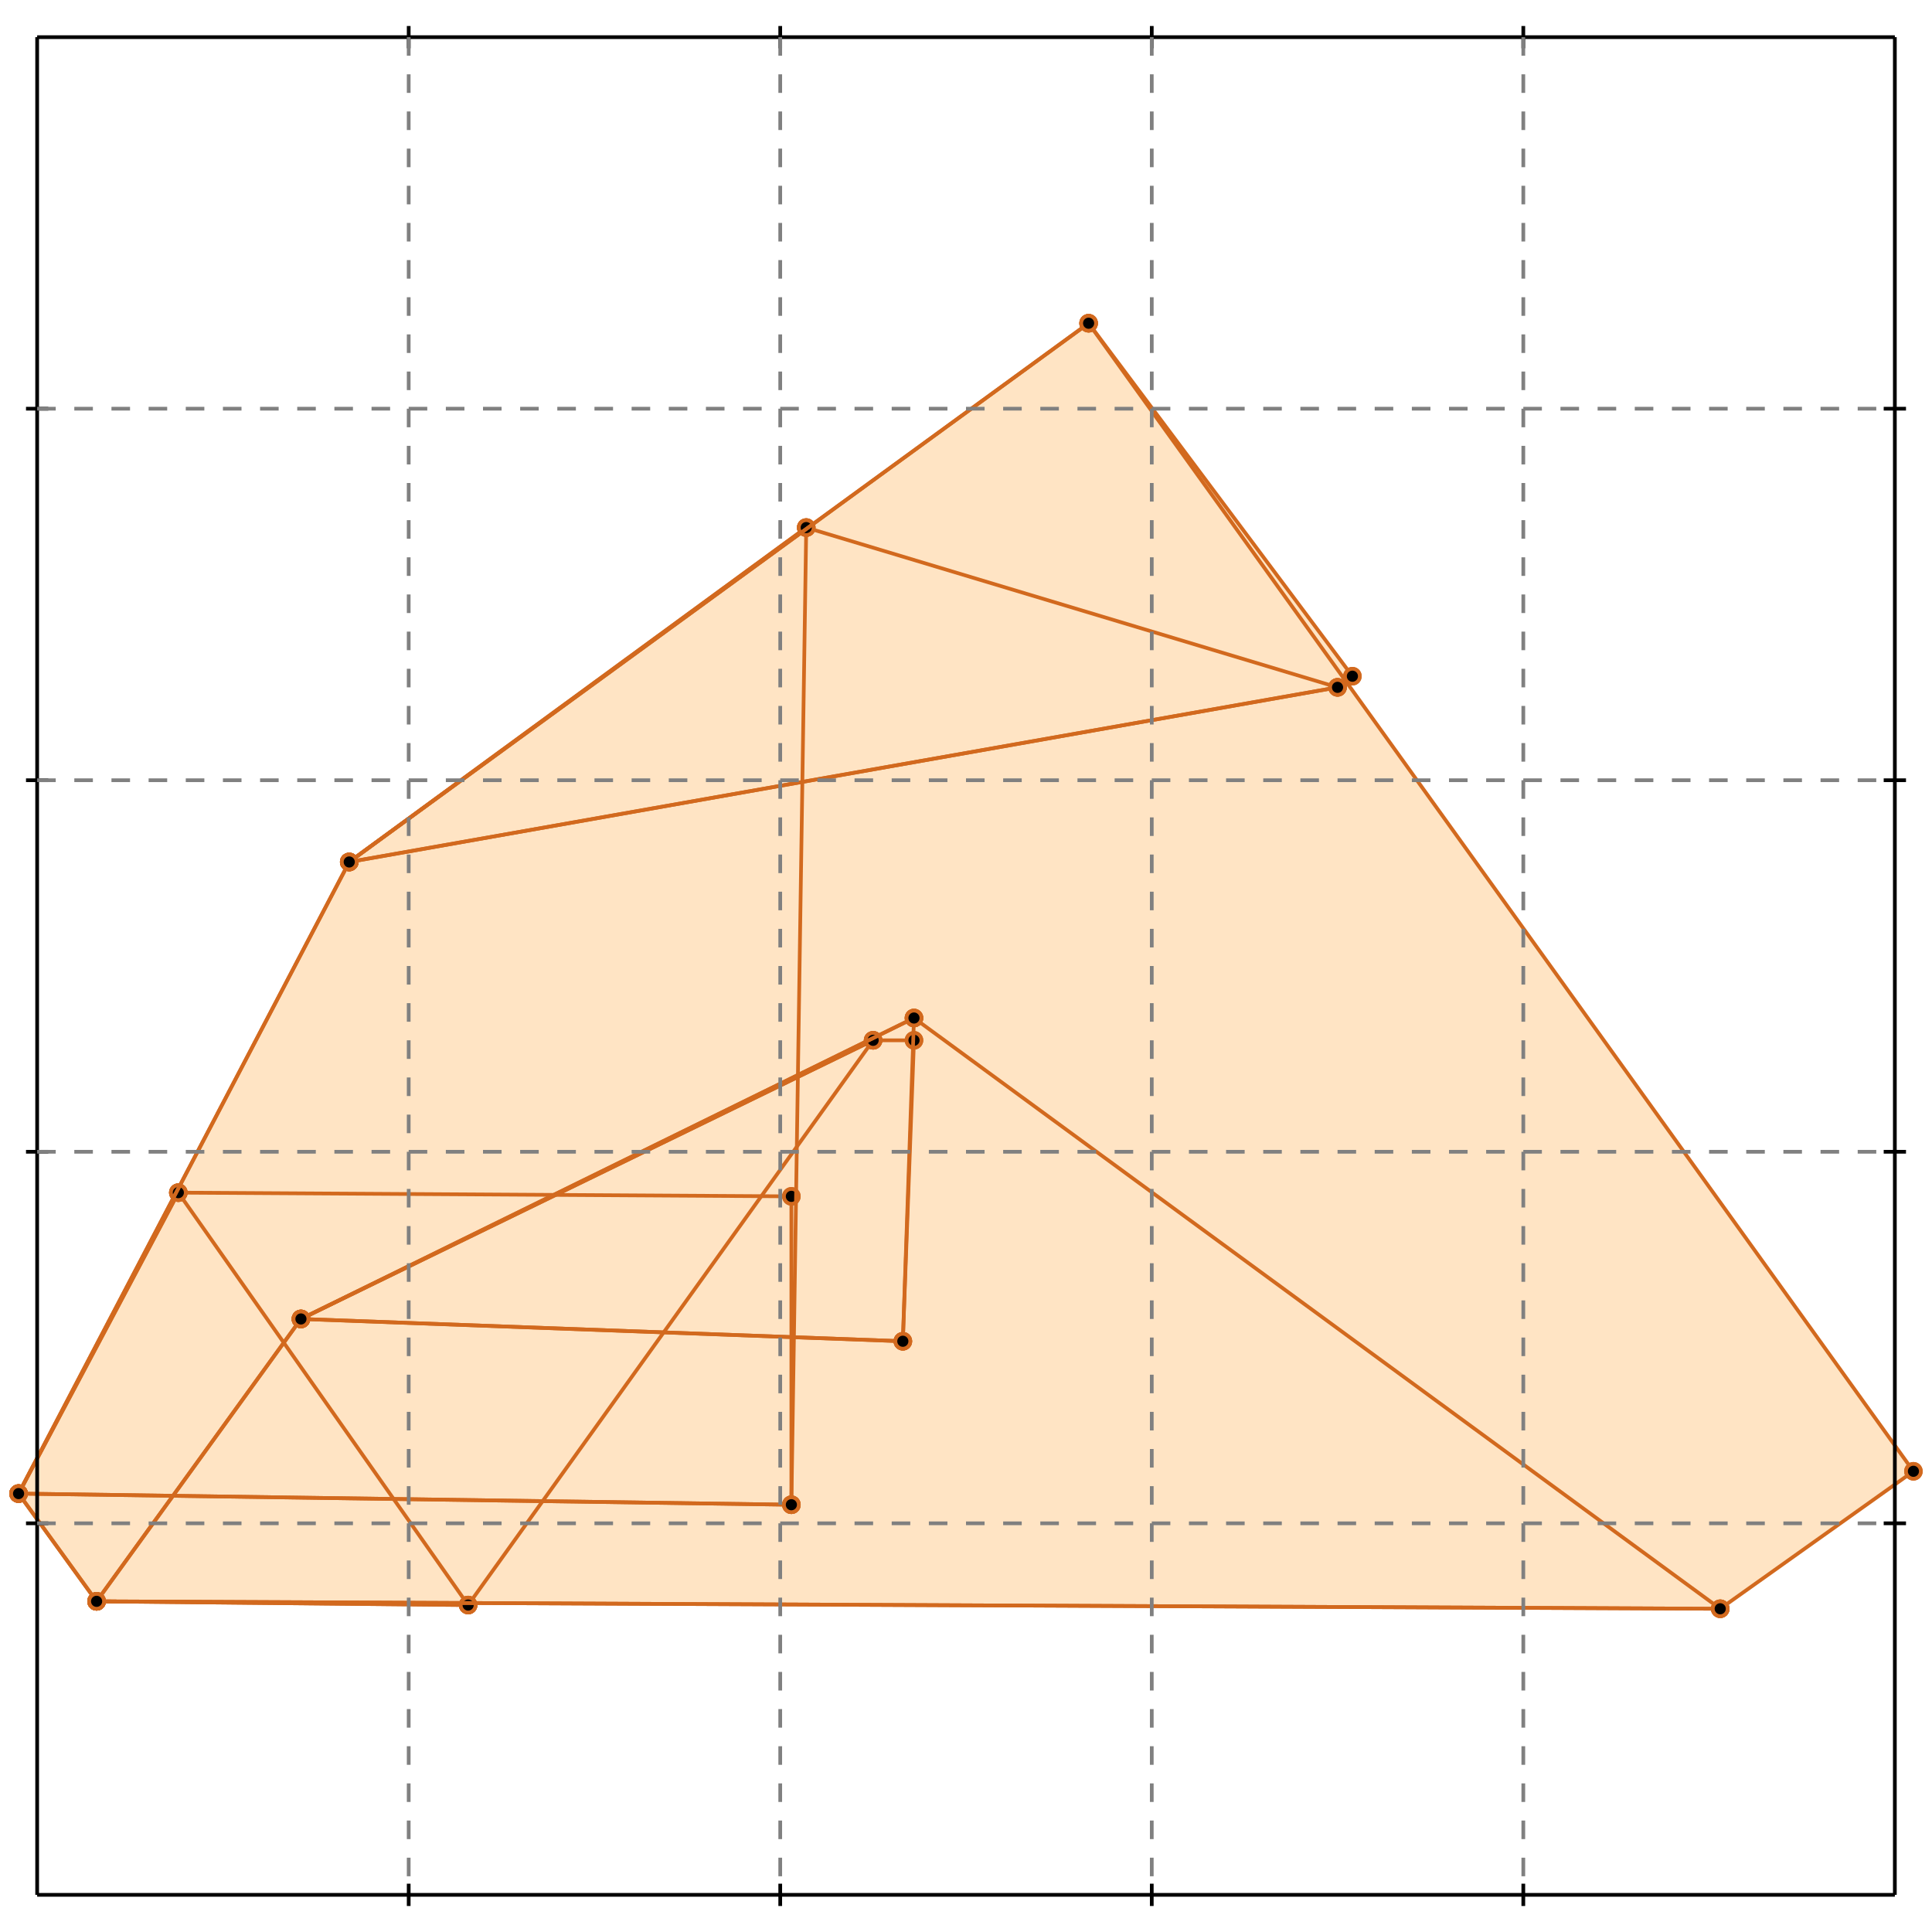
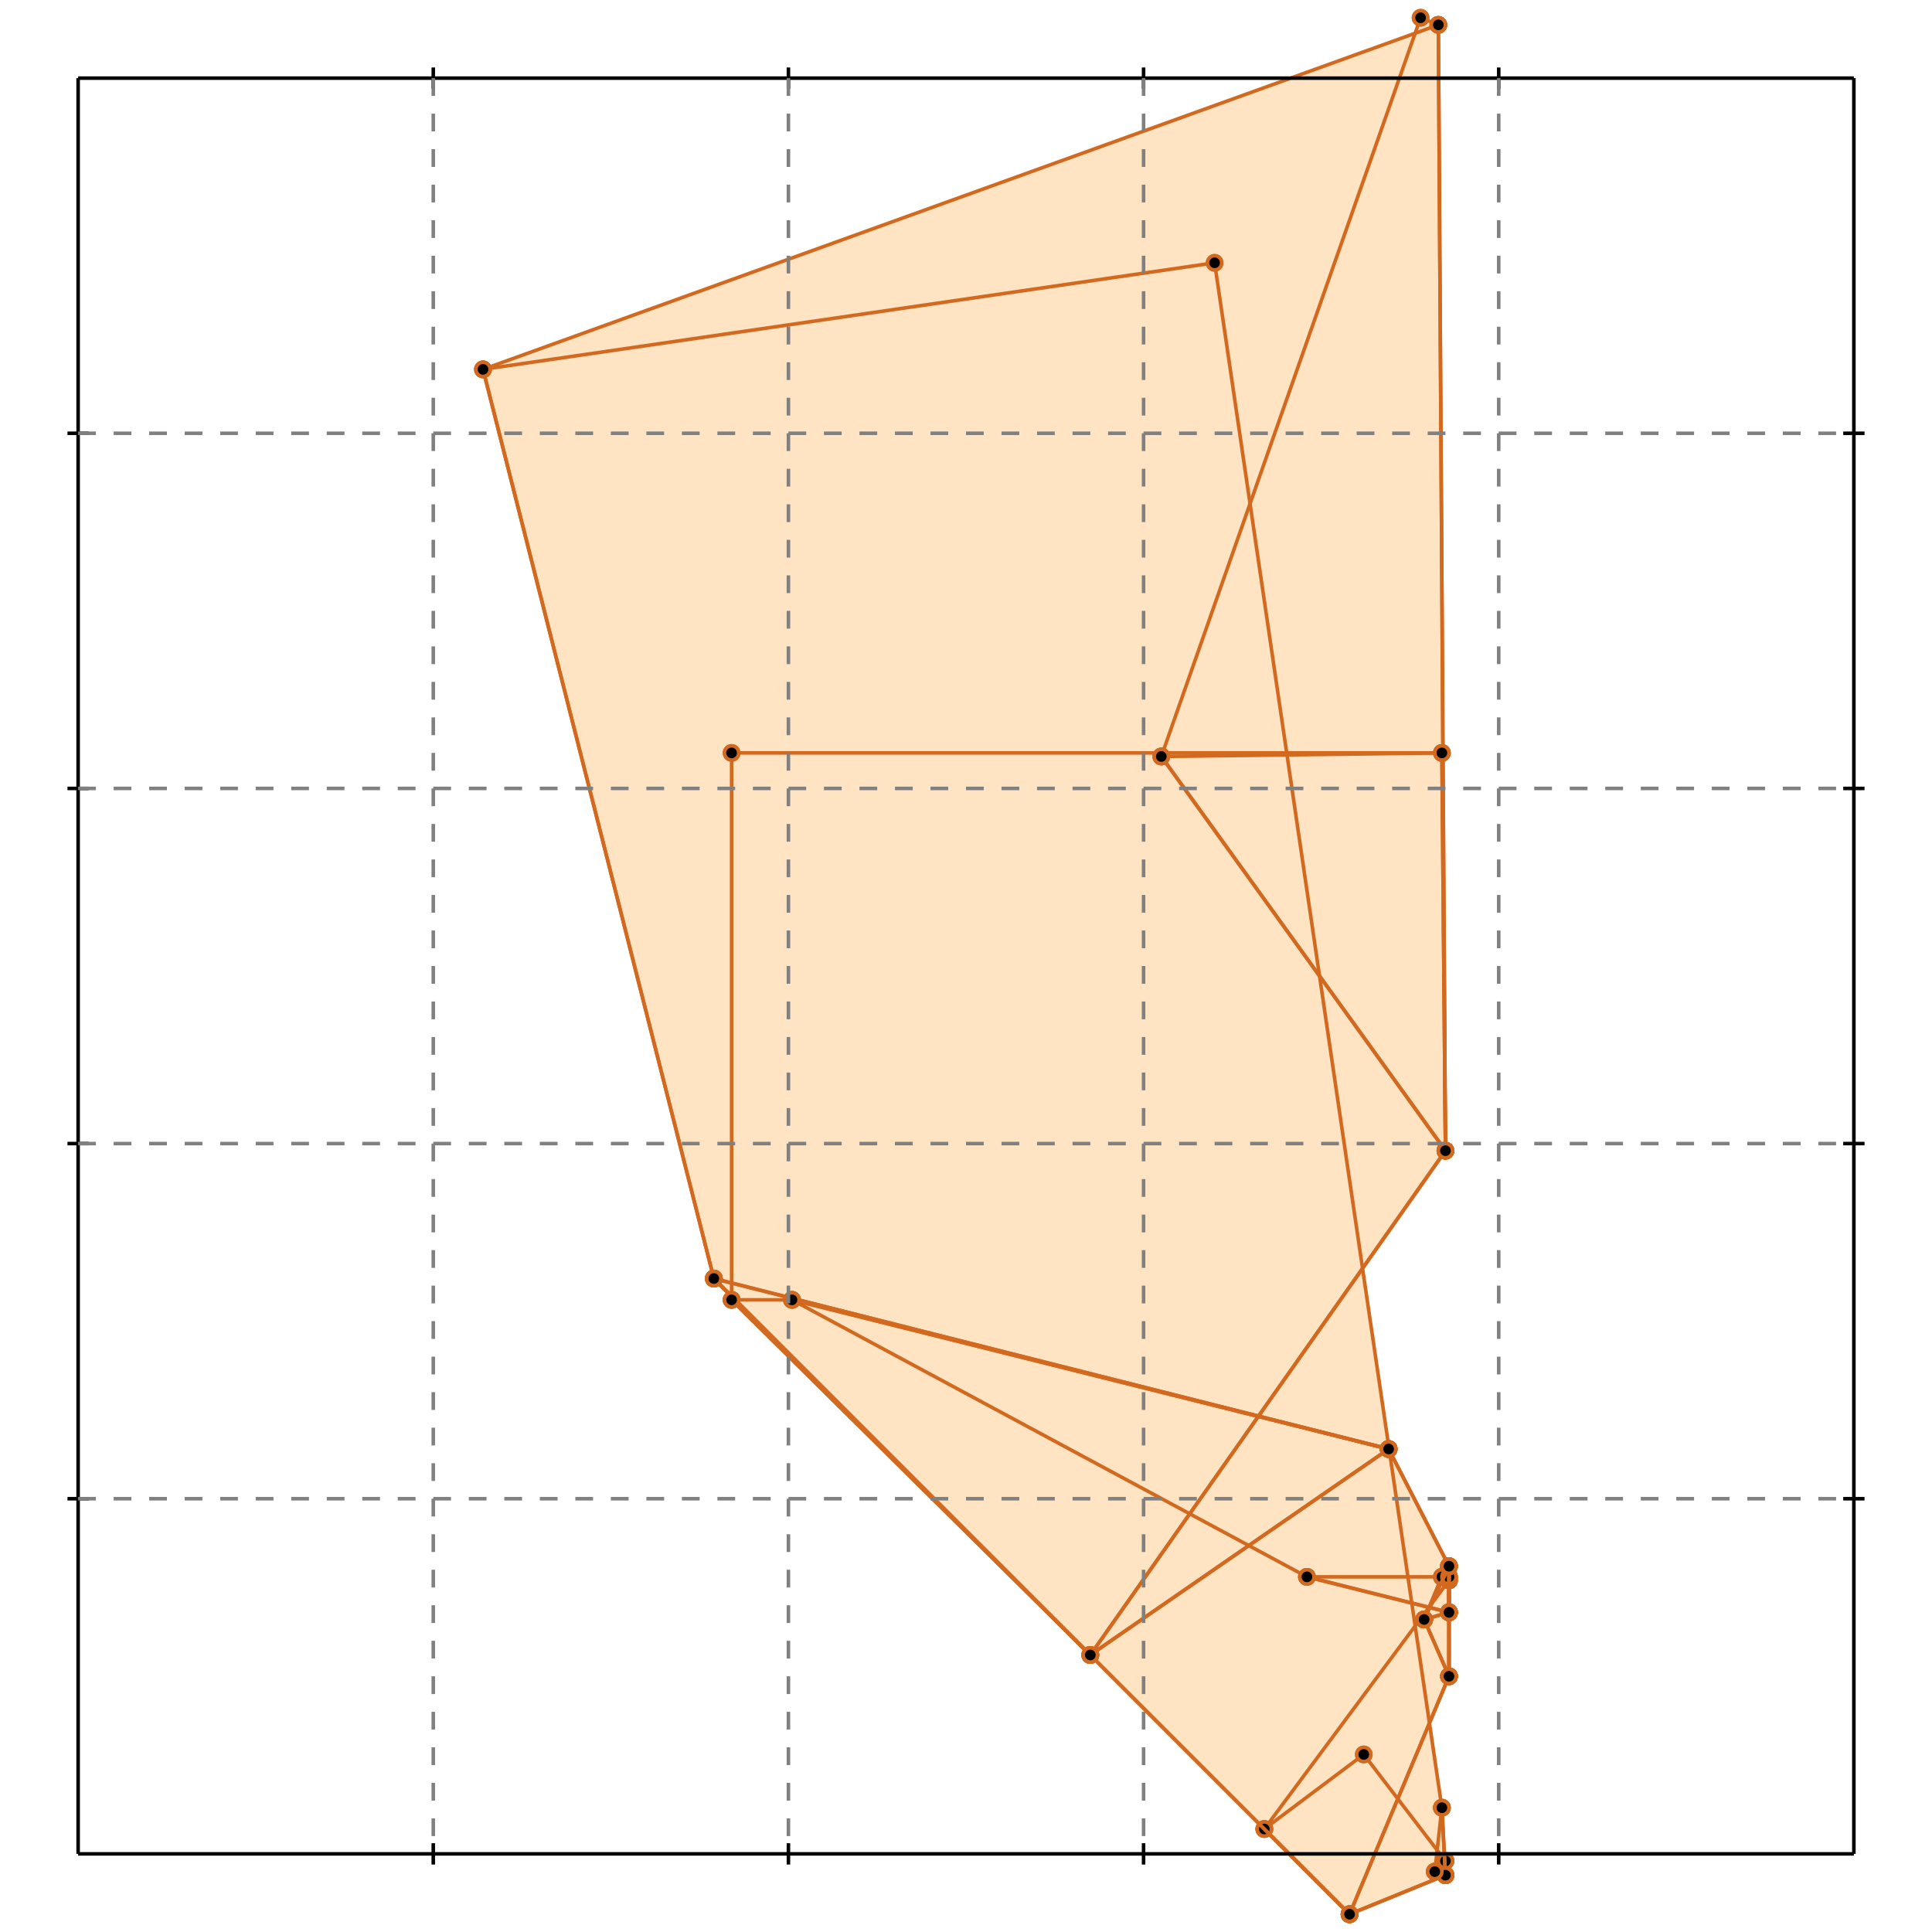
- <svg xmlns="http://www.w3.org/2000/svg" width="520" height="520" version="1.1" id="toplevel">
-   <polygon points="5,402 94,232 293,87 515,396 463,433 26,431" fill="bisque" />
-   <polygon points="26,431 81,355 246,274 463,433" fill="bisque" />
-   <polygon points="246,274 243,361 81,355" fill="bisque" />
-   <polygon points="293,87 364,182 360,185 94,232" fill="bisque" />
-   <polygon points="94,232 217,142 213,405 5,402" fill="bisque" />
-   <polygon points="217,142 360,185 94,232" fill="bisque" />
-   <polygon points="48,321 126,432 26,431 5,402" fill="bisque" />
-   <polygon points="26,431 81,355 235,280 126,432" fill="bisque" />
-   <polygon points="235,280 246,280 243,361 81,355" fill="bisque" />
-   <polygon points="213,405 5,402 48,321 213,322" fill="bisque" />
-   <g stroke="chocolate" stroke-width="1">
-     <line x1="213" y1="322" x2="213" y2="405" />
-     <circle cx="213" cy="322" r="2" />
-     <circle cx="213" cy="405" r="2" />
-   </g>
-   <g stroke="chocolate" stroke-width="1">
-     <line x1="48" y1="321" x2="213" y2="322" />
-     <circle cx="48" cy="321" r="2" />
-     <circle cx="213" cy="322" r="2" />
-   </g>
-   <g stroke="chocolate" stroke-width="1">
-     <line x1="5" y1="402" x2="48" y2="321" />
-     <circle cx="5" cy="402" r="2" />
-     <circle cx="48" cy="321" r="2" />
-   </g>
-   <g stroke="chocolate" stroke-width="1">
-     <line x1="213" y1="405" x2="5" y2="402" />
-     <circle cx="213" cy="405" r="2" />
-     <circle cx="5" cy="402" r="2" />
-   </g>
-   <g stroke="chocolate" stroke-width="1">
-     <line x1="81" y1="355" x2="235" y2="280" />
-     <circle cx="81" cy="355" r="2" />
-     <circle cx="235" cy="280" r="2" />
-   </g>
-   <g stroke="chocolate" stroke-width="1">
-     <line x1="243" y1="361" x2="81" y2="355" />
-     <circle cx="243" cy="361" r="2" />
-     <circle cx="81" cy="355" r="2" />
-   </g>
-   <g stroke="chocolate" stroke-width="1">
-     <line x1="246" y1="280" x2="243" y2="361" />
-     <circle cx="246" cy="280" r="2" />
-     <circle cx="243" cy="361" r="2" />
-   </g>
-   <g stroke="chocolate" stroke-width="1">
-     <line x1="235" y1="280" x2="246" y2="280" />
-     <circle cx="235" cy="280" r="2" />
-     <circle cx="246" cy="280" r="2" />
-   </g>
-   <g stroke="chocolate" stroke-width="1">
-     <line x1="126" y1="432" x2="26" y2="431" />
-     <circle cx="126" cy="432" r="2" />
-     <circle cx="26" cy="431" r="2" />
-   </g>
-   <g stroke="chocolate" stroke-width="1">
-     <line x1="235" y1="280" x2="126" y2="432" />
-     <circle cx="235" cy="280" r="2" />
-     <circle cx="126" cy="432" r="2" />
-   </g>
-   <g stroke="chocolate" stroke-width="1">
-     <line x1="81" y1="355" x2="235" y2="280" />
-     <circle cx="81" cy="355" r="2" />
-     <circle cx="235" cy="280" r="2" />
-   </g>
-   <g stroke="chocolate" stroke-width="1">
-     <line x1="26" y1="431" x2="81" y2="355" />
-     <circle cx="26" cy="431" r="2" />
-     <circle cx="81" cy="355" r="2" />
-   </g>
-   <g stroke="chocolate" stroke-width="1">
-     <line x1="5" y1="402" x2="48" y2="321" />
-     <circle cx="5" cy="402" r="2" />
-     <circle cx="48" cy="321" r="2" />
-   </g>
-   <g stroke="chocolate" stroke-width="1">
-     <line x1="26" y1="431" x2="5" y2="402" />
-     <circle cx="26" cy="431" r="2" />
-     <circle cx="5" cy="402" r="2" />
-   </g>
-   <g stroke="chocolate" stroke-width="1">
-     <line x1="126" y1="432" x2="26" y2="431" />
-     <circle cx="126" cy="432" r="2" />
-     <circle cx="26" cy="431" r="2" />
-   </g>
-   <g stroke="chocolate" stroke-width="1">
-     <line x1="48" y1="321" x2="126" y2="432" />
-     <circle cx="48" cy="321" r="2" />
-     <circle cx="126" cy="432" r="2" />
-   </g>
-   <g stroke="chocolate" stroke-width="1">
-     <line x1="94" y1="232" x2="217" y2="142" />
-     <circle cx="94" cy="232" r="2" />
-     <circle cx="217" cy="142" r="2" />
-   </g>
-   <g stroke="chocolate" stroke-width="1">
-     <line x1="360" y1="185" x2="94" y2="232" />
-     <circle cx="360" cy="185" r="2" />
-     <circle cx="94" cy="232" r="2" />
-   </g>
-   <g stroke="chocolate" stroke-width="1">
-     <line x1="217" y1="142" x2="360" y2="185" />
-     <circle cx="217" cy="142" r="2" />
-     <circle cx="360" cy="185" r="2" />
-   </g>
-   <g stroke="chocolate" stroke-width="1">
-     <line x1="5" y1="402" x2="94" y2="232" />
-     <circle cx="5" cy="402" r="2" />
-     <circle cx="94" cy="232" r="2" />
-   </g>
-   <g stroke="chocolate" stroke-width="1">
-     <line x1="213" y1="405" x2="5" y2="402" />
-     <circle cx="213" cy="405" r="2" />
-     <circle cx="5" cy="402" r="2" />
-   </g>
-   <g stroke="chocolate" stroke-width="1">
-     <line x1="217" y1="142" x2="213" y2="405" />
-     <circle cx="217" cy="142" r="2" />
-     <circle cx="213" cy="405" r="2" />
-   </g>
-   <g stroke="chocolate" stroke-width="1">
-     <line x1="94" y1="232" x2="217" y2="142" />
-     <circle cx="94" cy="232" r="2" />
-     <circle cx="217" cy="142" r="2" />
-   </g>
-   <g stroke="chocolate" stroke-width="1">
-     <line x1="94" y1="232" x2="293" y2="87" />
-     <circle cx="94" cy="232" r="2" />
-     <circle cx="293" cy="87" r="2" />
-   </g>
-   <g stroke="chocolate" stroke-width="1">
-     <line x1="360" y1="185" x2="94" y2="232" />
-     <circle cx="360" cy="185" r="2" />
-     <circle cx="94" cy="232" r="2" />
-   </g>
-   <g stroke="chocolate" stroke-width="1">
-     <line x1="364" y1="182" x2="360" y2="185" />
-     <circle cx="364" cy="182" r="2" />
-     <circle cx="360" cy="185" r="2" />
-   </g>
-   <g stroke="chocolate" stroke-width="1">
-     <line x1="293" y1="87" x2="364" y2="182" />
-     <circle cx="293" cy="87" r="2" />
-     <circle cx="364" cy="182" r="2" />
-   </g>
-   <g stroke="chocolate" stroke-width="1">
-     <line x1="81" y1="355" x2="246" y2="274" />
-     <circle cx="81" cy="355" r="2" />
-     <circle cx="246" cy="274" r="2" />
-   </g>
-   <g stroke="chocolate" stroke-width="1">
-     <line x1="243" y1="361" x2="81" y2="355" />
-     <circle cx="243" cy="361" r="2" />
-     <circle cx="81" cy="355" r="2" />
-   </g>
-   <g stroke="chocolate" stroke-width="1">
-     <line x1="246" y1="274" x2="243" y2="361" />
-     <circle cx="246" cy="274" r="2" />
-     <circle cx="243" cy="361" r="2" />
-   </g>
-   <g stroke="chocolate" stroke-width="1">
-     <line x1="463" y1="433" x2="26" y2="431" />
-     <circle cx="463" cy="433" r="2" />
-     <circle cx="26" cy="431" r="2" />
-   </g>
-   <g stroke="chocolate" stroke-width="1">
-     <line x1="246" y1="274" x2="463" y2="433" />
-     <circle cx="246" cy="274" r="2" />
-     <circle cx="463" cy="433" r="2" />
-   </g>
-   <g stroke="chocolate" stroke-width="1">
-     <line x1="81" y1="355" x2="246" y2="274" />
-     <circle cx="81" cy="355" r="2" />
-     <circle cx="246" cy="274" r="2" />
-   </g>
-   <g stroke="chocolate" stroke-width="1">
-     <line x1="26" y1="431" x2="81" y2="355" />
-     <circle cx="26" cy="431" r="2" />
-     <circle cx="81" cy="355" r="2" />
-   </g>
-   <g stroke="chocolate" stroke-width="1">
-     <line x1="26" y1="431" x2="5" y2="402" />
-     <circle cx="26" cy="431" r="2" />
-     <circle cx="5" cy="402" r="2" />
-   </g>
-   <g stroke="chocolate" stroke-width="1">
-     <line x1="463" y1="433" x2="26" y2="431" />
-     <circle cx="463" cy="433" r="2" />
-     <circle cx="26" cy="431" r="2" />
-   </g>
-   <g stroke="chocolate" stroke-width="1">
-     <line x1="515" y1="396" x2="463" y2="433" />
-     <circle cx="515" cy="396" r="2" />
-     <circle cx="463" cy="433" r="2" />
-   </g>
-   <g stroke="chocolate" stroke-width="1">
-     <line x1="293" y1="87" x2="515" y2="396" />
-     <circle cx="293" cy="87" r="2" />
-     <circle cx="515" cy="396" r="2" />
-   </g>
-   <g stroke="chocolate" stroke-width="1">
-     <line x1="94" y1="232" x2="293" y2="87" />
-     <circle cx="94" cy="232" r="2" />
-     <circle cx="293" cy="87" r="2" />
-   </g>
-   <g stroke="chocolate" stroke-width="1">
-     <line x1="5" y1="402" x2="94" y2="232" />
-     <circle cx="5" cy="402" r="2" />
-     <circle cx="94" cy="232" r="2" />
+ <svg xmlns="http://www.w3.org/2000/svg" width="544" height="544" version="1.1" id="toplevel">
+   <polygon points="408,454 401,456 408,441" fill="bisque" />
+   <polygon points="391,408 408,441 408,454 368,444 223,366" fill="bisque" />
+   <polygon points="407,324 327,213 406,212" fill="bisque" />
+   <polygon points="206,366 206,212 406,212 407,324 307,466" fill="bisque" />
+   <polygon points="307,466 206,366 223,366 391,408" fill="bisque" />
+   <polygon points="407,528 404,527 406,509" fill="bisque" />
+   <polygon points="201,360 136,104 342,74 406,509 407,528 380,539" fill="bisque" />
+   <polygon points="408,472 401,456 408,441" fill="bisque" />
+   <polygon points="380,539 201,360 391,408 408,441 408,472" fill="bisque" />
+   <polygon points="407,324 327,213 400,5 405,7" fill="bisque" />
+   <polygon points="136,104 405,7 407,324 307,466 201,360" fill="bisque" />
+   <polygon points="201,360 391,408 307,466" fill="bisque" />
+   <polygon points="406,444 408,444 408,454 401,456" fill="bisque" />
+   <polygon points="408,454 368,444 408,444" fill="bisque" />
+   <polygon points="407,524 407,528 404,527" fill="bisque" />
+   <polygon points="407,528 380,539 356,515 384,494 407,524" fill="bisque" />
+   <polygon points="408,472 401,456 406,444 408,445" fill="bisque" />
+   <polygon points="356,515 408,445 408,472 380,539" fill="bisque" />
+   <g stroke="chocolate" stroke-width="1">
+     <line x1="380" y1="539" x2="356" y2="515" />
+     <circle cx="380" cy="539" r="2" />
+     <circle cx="356" cy="515" r="2" />
+   </g>
+   <g stroke="chocolate" stroke-width="1">
+     <line x1="408" y1="472" x2="380" y2="539" />
+     <circle cx="408" cy="472" r="2" />
+     <circle cx="380" cy="539" r="2" />
+   </g>
+   <g stroke="chocolate" stroke-width="1">
+     <line x1="408" y1="445" x2="408" y2="472" />
+     <circle cx="408" cy="445" r="2" />
+     <circle cx="408" cy="472" r="2" />
+   </g>
+   <g stroke="chocolate" stroke-width="1">
+     <line x1="356" y1="515" x2="408" y2="445" />
+     <circle cx="356" cy="515" r="2" />
+     <circle cx="408" cy="445" r="2" />
+   </g>
+   <g stroke="chocolate" stroke-width="1">
+     <line x1="408" y1="445" x2="408" y2="472" />
+     <circle cx="408" cy="445" r="2" />
+     <circle cx="408" cy="472" r="2" />
+   </g>
+   <g stroke="chocolate" stroke-width="1">
+     <line x1="406" y1="444" x2="408" y2="445" />
+     <circle cx="406" cy="444" r="2" />
+     <circle cx="408" cy="445" r="2" />
+   </g>
+   <g stroke="chocolate" stroke-width="1">
+     <line x1="401" y1="456" x2="406" y2="444" />
+     <circle cx="401" cy="456" r="2" />
+     <circle cx="406" cy="444" r="2" />
+   </g>
+   <g stroke="chocolate" stroke-width="1">
+     <line x1="408" y1="472" x2="401" y2="456" />
+     <circle cx="408" cy="472" r="2" />
+     <circle cx="401" cy="456" r="2" />
+   </g>
+   <g stroke="chocolate" stroke-width="1">
+     <line x1="407" y1="524" x2="407" y2="528" />
+     <circle cx="407" cy="524" r="2" />
+     <circle cx="407" cy="528" r="2" />
+   </g>
+   <g stroke="chocolate" stroke-width="1">
+     <line x1="384" y1="494" x2="407" y2="524" />
+     <circle cx="384" cy="494" r="2" />
+     <circle cx="407" cy="524" r="2" />
+   </g>
+   <g stroke="chocolate" stroke-width="1">
+     <line x1="356" y1="515" x2="384" y2="494" />
+     <circle cx="356" cy="515" r="2" />
+     <circle cx="384" cy="494" r="2" />
+   </g>
+   <g stroke="chocolate" stroke-width="1">
+     <line x1="380" y1="539" x2="356" y2="515" />
+     <circle cx="380" cy="539" r="2" />
+     <circle cx="356" cy="515" r="2" />
+   </g>
+   <g stroke="chocolate" stroke-width="1">
+     <line x1="407" y1="528" x2="380" y2="539" />
+     <circle cx="407" cy="528" r="2" />
+     <circle cx="380" cy="539" r="2" />
+   </g>
+   <g stroke="chocolate" stroke-width="1">
+     <line x1="404" y1="527" x2="407" y2="524" />
+     <circle cx="404" cy="527" r="2" />
+     <circle cx="407" cy="524" r="2" />
+   </g>
+   <g stroke="chocolate" stroke-width="1">
+     <line x1="407" y1="528" x2="404" y2="527" />
+     <circle cx="407" cy="528" r="2" />
+     <circle cx="404" cy="527" r="2" />
+   </g>
+   <g stroke="chocolate" stroke-width="1">
+     <line x1="407" y1="524" x2="407" y2="528" />
+     <circle cx="407" cy="524" r="2" />
+     <circle cx="407" cy="528" r="2" />
+   </g>
+   <g stroke="chocolate" stroke-width="1">
+     <line x1="408" y1="444" x2="408" y2="454" />
+     <circle cx="408" cy="444" r="2" />
+     <circle cx="408" cy="454" r="2" />
+   </g>
+   <g stroke="chocolate" stroke-width="1">
+     <line x1="368" y1="444" x2="408" y2="444" />
+     <circle cx="368" cy="444" r="2" />
+     <circle cx="408" cy="444" r="2" />
+   </g>
+   <g stroke="chocolate" stroke-width="1">
+     <line x1="408" y1="454" x2="368" y2="444" />
+     <circle cx="408" cy="454" r="2" />
+     <circle cx="368" cy="444" r="2" />
+   </g>
+   <g stroke="chocolate" stroke-width="1">
+     <line x1="401" y1="456" x2="406" y2="444" />
+     <circle cx="401" cy="456" r="2" />
+     <circle cx="406" cy="444" r="2" />
+   </g>
+   <g stroke="chocolate" stroke-width="1">
+     <line x1="408" y1="454" x2="401" y2="456" />
+     <circle cx="408" cy="454" r="2" />
+     <circle cx="401" cy="456" r="2" />
+   </g>
+   <g stroke="chocolate" stroke-width="1">
+     <line x1="408" y1="444" x2="408" y2="454" />
+     <circle cx="408" cy="444" r="2" />
+     <circle cx="408" cy="454" r="2" />
+   </g>
+   <g stroke="chocolate" stroke-width="1">
+     <line x1="406" y1="444" x2="408" y2="444" />
+     <circle cx="406" cy="444" r="2" />
+     <circle cx="408" cy="444" r="2" />
+   </g>
+   <g stroke="chocolate" stroke-width="1">
+     <line x1="307" y1="466" x2="201" y2="360" />
+     <circle cx="307" cy="466" r="2" />
+     <circle cx="201" cy="360" r="2" />
+   </g>
+   <g stroke="chocolate" stroke-width="1">
+     <line x1="391" y1="408" x2="307" y2="466" />
+     <circle cx="391" cy="408" r="2" />
+     <circle cx="307" cy="466" r="2" />
+   </g>
+   <g stroke="chocolate" stroke-width="1">
+     <line x1="201" y1="360" x2="391" y2="408" />
+     <circle cx="201" cy="360" r="2" />
+     <circle cx="391" cy="408" r="2" />
+   </g>
+   <g stroke="chocolate" stroke-width="1">
+     <line x1="201" y1="360" x2="136" y2="104" />
+     <circle cx="201" cy="360" r="2" />
+     <circle cx="136" cy="104" r="2" />
+   </g>
+   <g stroke="chocolate" stroke-width="1">
+     <line x1="307" y1="466" x2="201" y2="360" />
+     <circle cx="307" cy="466" r="2" />
+     <circle cx="201" cy="360" r="2" />
+   </g>
+   <g stroke="chocolate" stroke-width="1">
+     <line x1="407" y1="324" x2="307" y2="466" />
+     <circle cx="407" cy="324" r="2" />
+     <circle cx="307" cy="466" r="2" />
+   </g>
+   <g stroke="chocolate" stroke-width="1">
+     <line x1="405" y1="7" x2="407" y2="324" />
+     <circle cx="405" cy="7" r="2" />
+     <circle cx="407" cy="324" r="2" />
+   </g>
+   <g stroke="chocolate" stroke-width="1">
+     <line x1="136" y1="104" x2="405" y2="7" />
+     <circle cx="136" cy="104" r="2" />
+     <circle cx="405" cy="7" r="2" />
+   </g>
+   <g stroke="chocolate" stroke-width="1">
+     <line x1="405" y1="7" x2="407" y2="324" />
+     <circle cx="405" cy="7" r="2" />
+     <circle cx="407" cy="324" r="2" />
+   </g>
+   <g stroke="chocolate" stroke-width="1">
+     <line x1="400" y1="5" x2="405" y2="7" />
+     <circle cx="400" cy="5" r="2" />
+     <circle cx="405" cy="7" r="2" />
+   </g>
+   <g stroke="chocolate" stroke-width="1">
+     <line x1="327" y1="213" x2="400" y2="5" />
+     <circle cx="327" cy="213" r="2" />
+     <circle cx="400" cy="5" r="2" />
+   </g>
+   <g stroke="chocolate" stroke-width="1">
+     <line x1="407" y1="324" x2="327" y2="213" />
+     <circle cx="407" cy="324" r="2" />
+     <circle cx="327" cy="213" r="2" />
+   </g>
+   <g stroke="chocolate" stroke-width="1">
+     <line x1="408" y1="472" x2="380" y2="539" />
+     <circle cx="408" cy="472" r="2" />
+     <circle cx="380" cy="539" r="2" />
+   </g>
+   <g stroke="chocolate" stroke-width="1">
+     <line x1="408" y1="441" x2="408" y2="472" />
+     <circle cx="408" cy="441" r="2" />
+     <circle cx="408" cy="472" r="2" />
+   </g>
+   <g stroke="chocolate" stroke-width="1">
+     <line x1="391" y1="408" x2="408" y2="441" />
+     <circle cx="391" cy="408" r="2" />
+     <circle cx="408" cy="441" r="2" />
+   </g>
+   <g stroke="chocolate" stroke-width="1">
+     <line x1="201" y1="360" x2="391" y2="408" />
+     <circle cx="201" cy="360" r="2" />
+     <circle cx="391" cy="408" r="2" />
+   </g>
+   <g stroke="chocolate" stroke-width="1">
+     <line x1="380" y1="539" x2="201" y2="360" />
+     <circle cx="380" cy="539" r="2" />
+     <circle cx="201" cy="360" r="2" />
+   </g>
+   <g stroke="chocolate" stroke-width="1">
+     <line x1="408" y1="441" x2="408" y2="472" />
+     <circle cx="408" cy="441" r="2" />
+     <circle cx="408" cy="472" r="2" />
+   </g>
+   <g stroke="chocolate" stroke-width="1">
+     <line x1="401" y1="456" x2="408" y2="441" />
+     <circle cx="401" cy="456" r="2" />
+     <circle cx="408" cy="441" r="2" />
+   </g>
+   <g stroke="chocolate" stroke-width="1">
+     <line x1="408" y1="472" x2="401" y2="456" />
+     <circle cx="408" cy="472" r="2" />
+     <circle cx="401" cy="456" r="2" />
+   </g>
+   <g stroke="chocolate" stroke-width="1">
+     <line x1="380" y1="539" x2="201" y2="360" />
+     <circle cx="380" cy="539" r="2" />
+     <circle cx="201" cy="360" r="2" />
+   </g>
+   <g stroke="chocolate" stroke-width="1">
+     <line x1="407" y1="528" x2="380" y2="539" />
+     <circle cx="407" cy="528" r="2" />
+     <circle cx="380" cy="539" r="2" />
+   </g>
+   <g stroke="chocolate" stroke-width="1">
+     <line x1="406" y1="509" x2="407" y2="528" />
+     <circle cx="406" cy="509" r="2" />
+     <circle cx="407" cy="528" r="2" />
+   </g>
+   <g stroke="chocolate" stroke-width="1">
+     <line x1="342" y1="74" x2="406" y2="509" />
+     <circle cx="342" cy="74" r="2" />
+     <circle cx="406" cy="509" r="2" />
+   </g>
+   <g stroke="chocolate" stroke-width="1">
+     <line x1="136" y1="104" x2="342" y2="74" />
+     <circle cx="136" cy="104" r="2" />
+     <circle cx="342" cy="74" r="2" />
+   </g>
+   <g stroke="chocolate" stroke-width="1">
+     <line x1="201" y1="360" x2="136" y2="104" />
+     <circle cx="201" cy="360" r="2" />
+     <circle cx="136" cy="104" r="2" />
+   </g>
+   <g stroke="chocolate" stroke-width="1">
+     <line x1="406" y1="509" x2="407" y2="528" />
+     <circle cx="406" cy="509" r="2" />
+     <circle cx="407" cy="528" r="2" />
+   </g>
+   <g stroke="chocolate" stroke-width="1">
+     <line x1="404" y1="527" x2="406" y2="509" />
+     <circle cx="404" cy="527" r="2" />
+     <circle cx="406" cy="509" r="2" />
+   </g>
+   <g stroke="chocolate" stroke-width="1">
+     <line x1="407" y1="528" x2="404" y2="527" />
+     <circle cx="407" cy="528" r="2" />
+     <circle cx="404" cy="527" r="2" />
+   </g>
+   <g stroke="chocolate" stroke-width="1">
+     <line x1="391" y1="408" x2="307" y2="466" />
+     <circle cx="391" cy="408" r="2" />
+     <circle cx="307" cy="466" r="2" />
+   </g>
+   <g stroke="chocolate" stroke-width="1">
+     <line x1="223" y1="366" x2="391" y2="408" />
+     <circle cx="223" cy="366" r="2" />
+     <circle cx="391" cy="408" r="2" />
+   </g>
+   <g stroke="chocolate" stroke-width="1">
+     <line x1="206" y1="366" x2="223" y2="366" />
+     <circle cx="206" cy="366" r="2" />
+     <circle cx="223" cy="366" r="2" />
+   </g>
+   <g stroke="chocolate" stroke-width="1">
+     <line x1="307" y1="466" x2="206" y2="366" />
+     <circle cx="307" cy="466" r="2" />
+     <circle cx="206" cy="366" r="2" />
+   </g>
+   <g stroke="chocolate" stroke-width="1">
+     <line x1="307" y1="466" x2="206" y2="366" />
+     <circle cx="307" cy="466" r="2" />
+     <circle cx="206" cy="366" r="2" />
+   </g>
+   <g stroke="chocolate" stroke-width="1">
+     <line x1="407" y1="324" x2="307" y2="466" />
+     <circle cx="407" cy="324" r="2" />
+     <circle cx="307" cy="466" r="2" />
+   </g>
+   <g stroke="chocolate" stroke-width="1">
+     <line x1="406" y1="212" x2="407" y2="324" />
+     <circle cx="406" cy="212" r="2" />
+     <circle cx="407" cy="324" r="2" />
+   </g>
+   <g stroke="chocolate" stroke-width="1">
+     <line x1="206" y1="212" x2="406" y2="212" />
+     <circle cx="206" cy="212" r="2" />
+     <circle cx="406" cy="212" r="2" />
+   </g>
+   <g stroke="chocolate" stroke-width="1">
+     <line x1="206" y1="366" x2="206" y2="212" />
+     <circle cx="206" cy="366" r="2" />
+     <circle cx="206" cy="212" r="2" />
+   </g>
+   <g stroke="chocolate" stroke-width="1">
+     <line x1="406" y1="212" x2="407" y2="324" />
+     <circle cx="406" cy="212" r="2" />
+     <circle cx="407" cy="324" r="2" />
+   </g>
+   <g stroke="chocolate" stroke-width="1">
+     <line x1="327" y1="213" x2="406" y2="212" />
+     <circle cx="327" cy="213" r="2" />
+     <circle cx="406" cy="212" r="2" />
+   </g>
+   <g stroke="chocolate" stroke-width="1">
+     <line x1="407" y1="324" x2="327" y2="213" />
+     <circle cx="407" cy="324" r="2" />
+     <circle cx="327" cy="213" r="2" />
+   </g>
+   <g stroke="chocolate" stroke-width="1">
+     <line x1="223" y1="366" x2="391" y2="408" />
+     <circle cx="223" cy="366" r="2" />
+     <circle cx="391" cy="408" r="2" />
+   </g>
+   <g stroke="chocolate" stroke-width="1">
+     <line x1="368" y1="444" x2="223" y2="366" />
+     <circle cx="368" cy="444" r="2" />
+     <circle cx="223" cy="366" r="2" />
+   </g>
+   <g stroke="chocolate" stroke-width="1">
+     <line x1="408" y1="454" x2="368" y2="444" />
+     <circle cx="408" cy="454" r="2" />
+     <circle cx="368" cy="444" r="2" />
+   </g>
+   <g stroke="chocolate" stroke-width="1">
+     <line x1="408" y1="441" x2="408" y2="454" />
+     <circle cx="408" cy="441" r="2" />
+     <circle cx="408" cy="454" r="2" />
+   </g>
+   <g stroke="chocolate" stroke-width="1">
+     <line x1="391" y1="408" x2="408" y2="441" />
+     <circle cx="391" cy="408" r="2" />
+     <circle cx="408" cy="441" r="2" />
+   </g>
+   <g stroke="chocolate" stroke-width="1">
+     <line x1="408" y1="441" x2="408" y2="454" />
+     <circle cx="408" cy="441" r="2" />
+     <circle cx="408" cy="454" r="2" />
+   </g>
+   <g stroke="chocolate" stroke-width="1">
+     <line x1="401" y1="456" x2="408" y2="441" />
+     <circle cx="401" cy="456" r="2" />
+     <circle cx="408" cy="441" r="2" />
+   </g>
+   <g stroke="chocolate" stroke-width="1">
+     <line x1="408" y1="454" x2="401" y2="456" />
+     <circle cx="408" cy="454" r="2" />
+     <circle cx="401" cy="456" r="2" />
  </g>
  <g stroke="black" stroke-width="1">
-     <line x1="10" y1="10" x2="510" y2="10" />
-     <line x1="10" y1="10" x2="10" y2="510" />
-     <line x1="510" y1="510" x2="10" y2="510" />
-     <line x1="510" y1="510" x2="510" y2="10" />
-     <line x1="110" y1="7" x2="110" y2="13" />
-     <line x1="7" y1="110" x2="13" y2="110" />
-     <line x1="110" y1="507" x2="110" y2="513" />
-     <line x1="507" y1="110" x2="513" y2="110" />
-     <line x1="210" y1="7" x2="210" y2="13" />
-     <line x1="7" y1="210" x2="13" y2="210" />
-     <line x1="210" y1="507" x2="210" y2="513" />
-     <line x1="507" y1="210" x2="513" y2="210" />
-     <line x1="310" y1="7" x2="310" y2="13" />
-     <line x1="7" y1="310" x2="13" y2="310" />
-     <line x1="310" y1="507" x2="310" y2="513" />
-     <line x1="507" y1="310" x2="513" y2="310" />
-     <line x1="410" y1="7" x2="410" y2="13" />
-     <line x1="7" y1="410" x2="13" y2="410" />
-     <line x1="410" y1="507" x2="410" y2="513" />
-     <line x1="507" y1="410" x2="513" y2="410" />
+     <line x1="22" y1="22" x2="522" y2="22" />
+     <line x1="22" y1="22" x2="22" y2="522" />
+     <line x1="522" y1="522" x2="22" y2="522" />
+     <line x1="522" y1="522" x2="522" y2="22" />
+     <line x1="122" y1="19" x2="122" y2="25" />
+     <line x1="19" y1="122" x2="25" y2="122" />
+     <line x1="122" y1="519" x2="122" y2="525" />
+     <line x1="519" y1="122" x2="525" y2="122" />
+     <line x1="222" y1="19" x2="222" y2="25" />
+     <line x1="19" y1="222" x2="25" y2="222" />
+     <line x1="222" y1="519" x2="222" y2="525" />
+     <line x1="519" y1="222" x2="525" y2="222" />
+     <line x1="322" y1="19" x2="322" y2="25" />
+     <line x1="19" y1="322" x2="25" y2="322" />
+     <line x1="322" y1="519" x2="322" y2="525" />
+     <line x1="519" y1="322" x2="525" y2="322" />
+     <line x1="422" y1="19" x2="422" y2="25" />
+     <line x1="19" y1="422" x2="25" y2="422" />
+     <line x1="422" y1="519" x2="422" y2="525" />
+     <line x1="519" y1="422" x2="525" y2="422" />
  </g>
  <g stroke="gray" stroke-width="1" stroke-dasharray="5,5">
-     <line x1="110" y1="10" x2="110" y2="510" />
-     <line x1="10" y1="110" x2="510" y2="110" />
-     <line x1="210" y1="10" x2="210" y2="510" />
-     <line x1="10" y1="210" x2="510" y2="210" />
-     <line x1="310" y1="10" x2="310" y2="510" />
-     <line x1="10" y1="310" x2="510" y2="310" />
-     <line x1="410" y1="10" x2="410" y2="510" />
-     <line x1="10" y1="410" x2="510" y2="410" />
+     <line x1="122" y1="22" x2="122" y2="522" />
+     <line x1="22" y1="122" x2="522" y2="122" />
+     <line x1="222" y1="22" x2="222" y2="522" />
+     <line x1="22" y1="222" x2="522" y2="222" />
+     <line x1="322" y1="22" x2="322" y2="522" />
+     <line x1="22" y1="322" x2="522" y2="322" />
+     <line x1="422" y1="22" x2="422" y2="522" />
+     <line x1="22" y1="422" x2="522" y2="422" />
  </g>
</svg>
